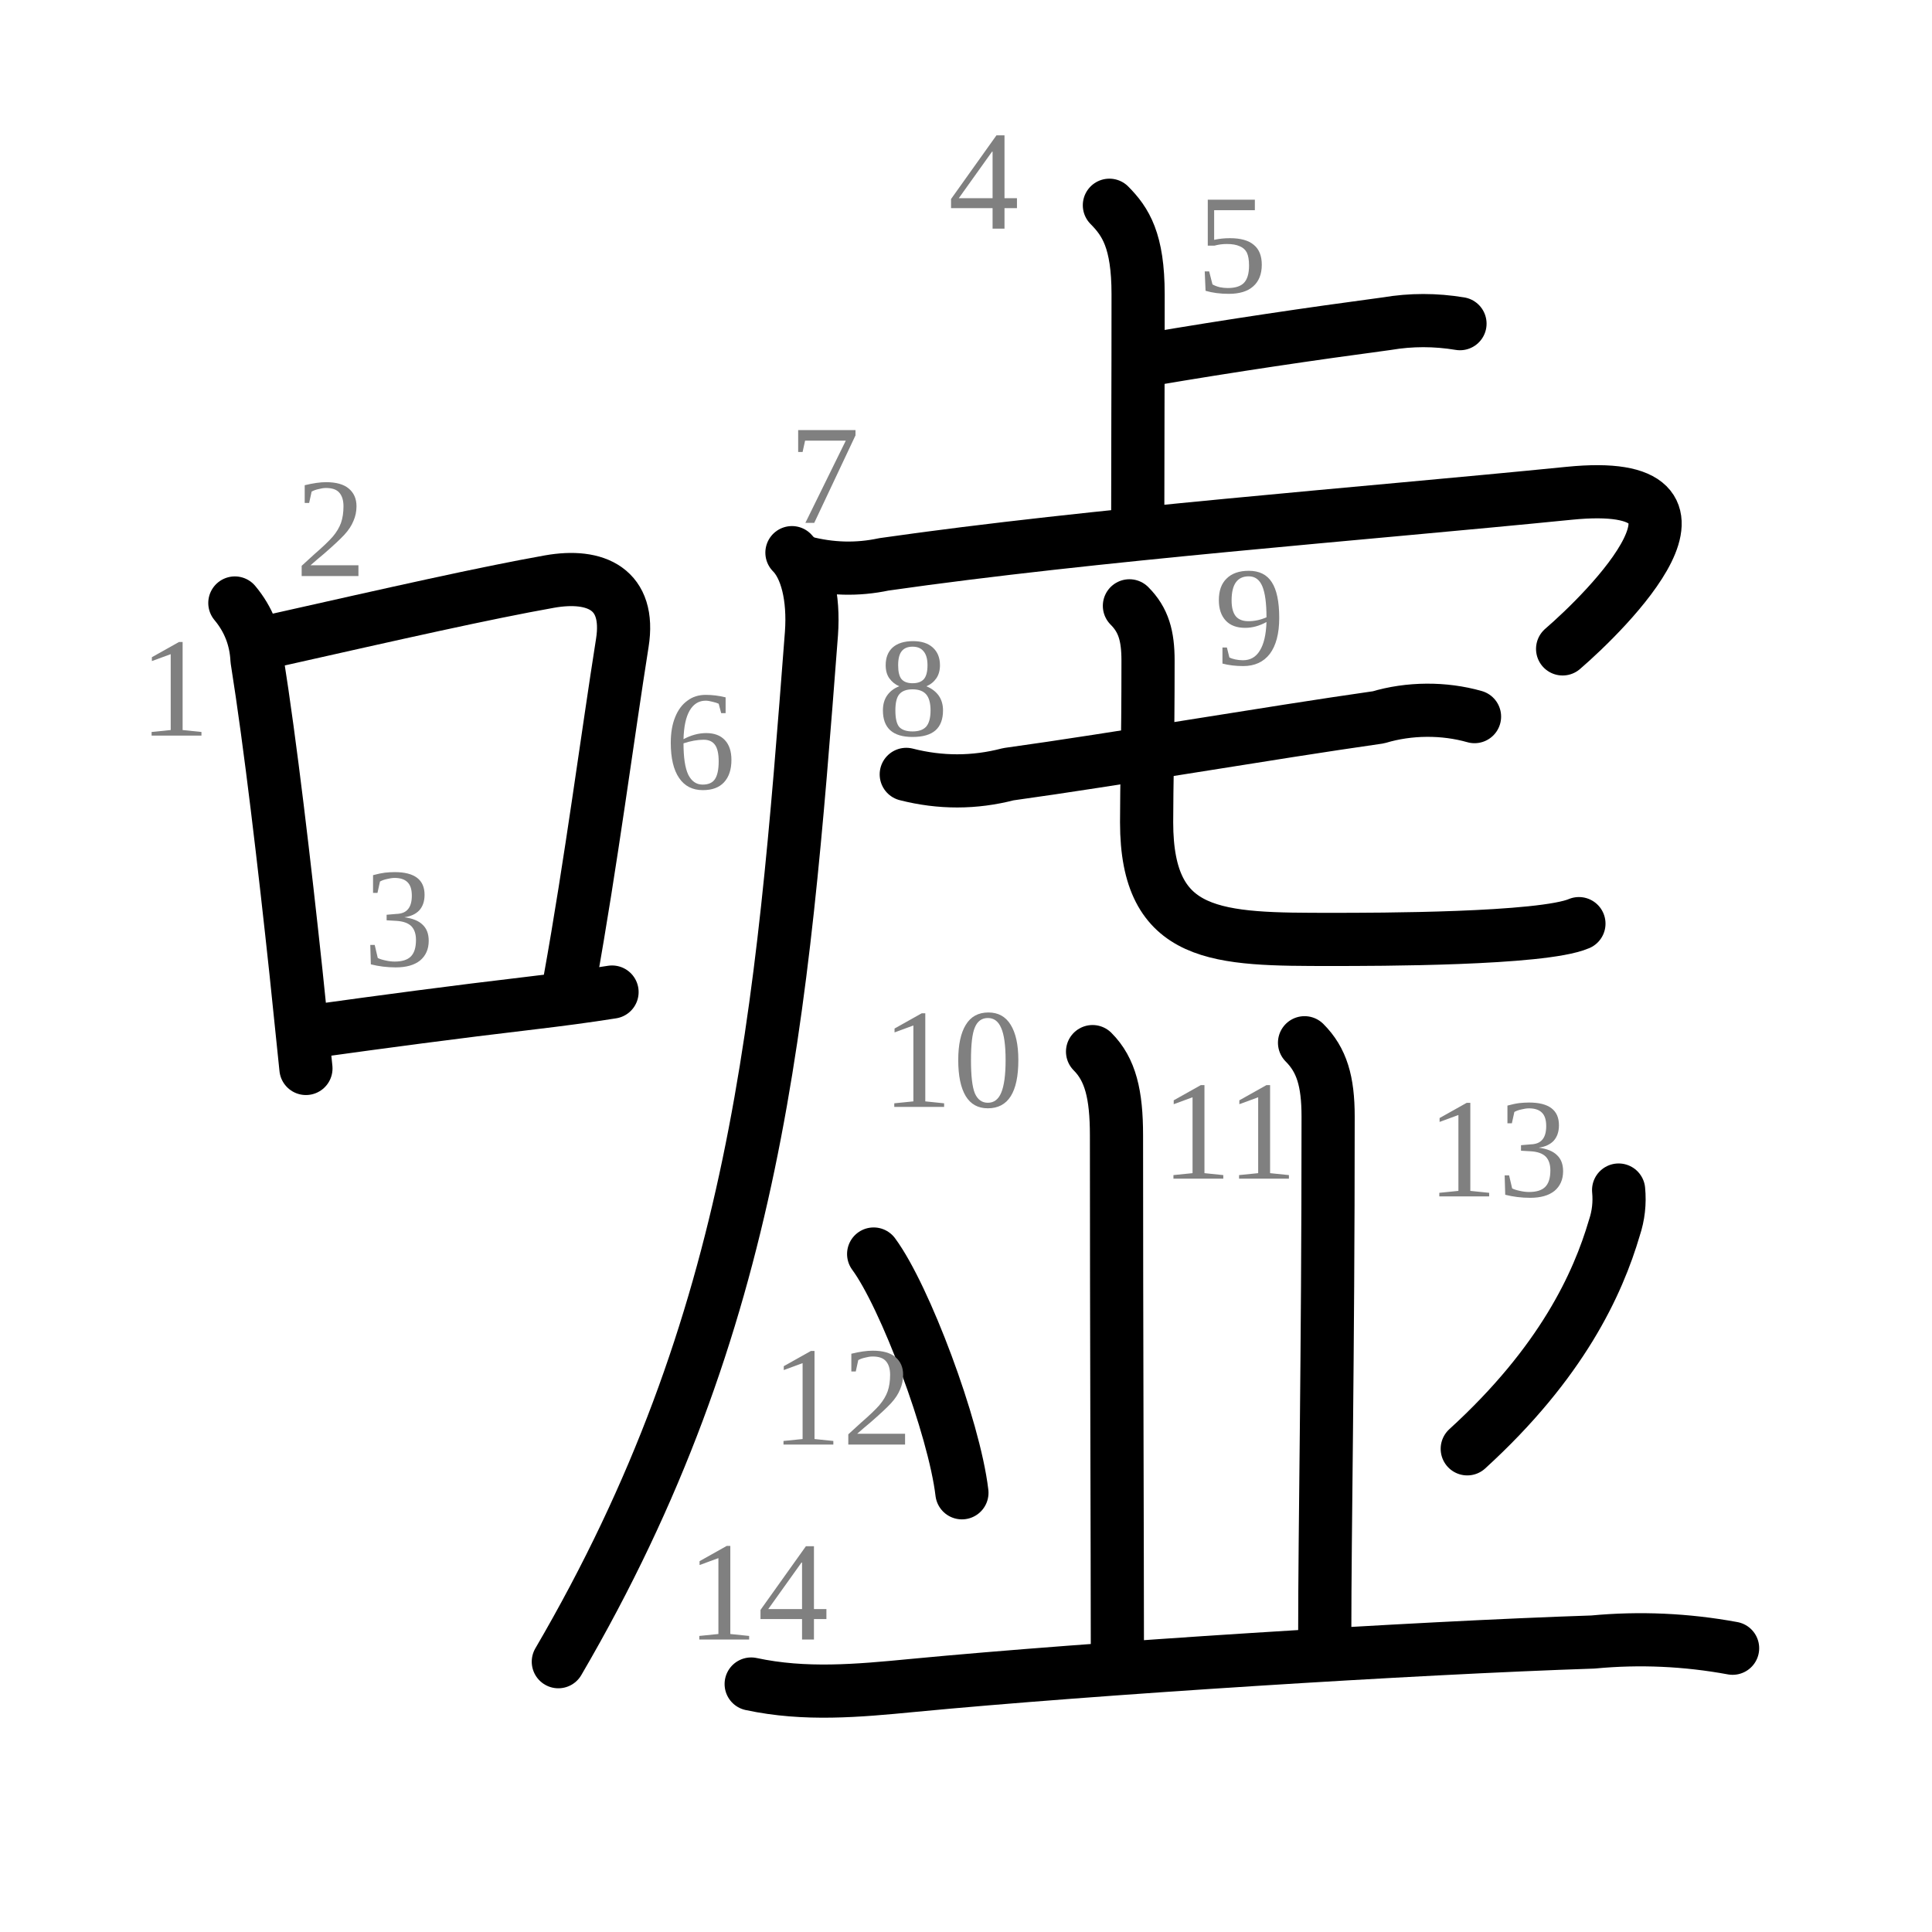
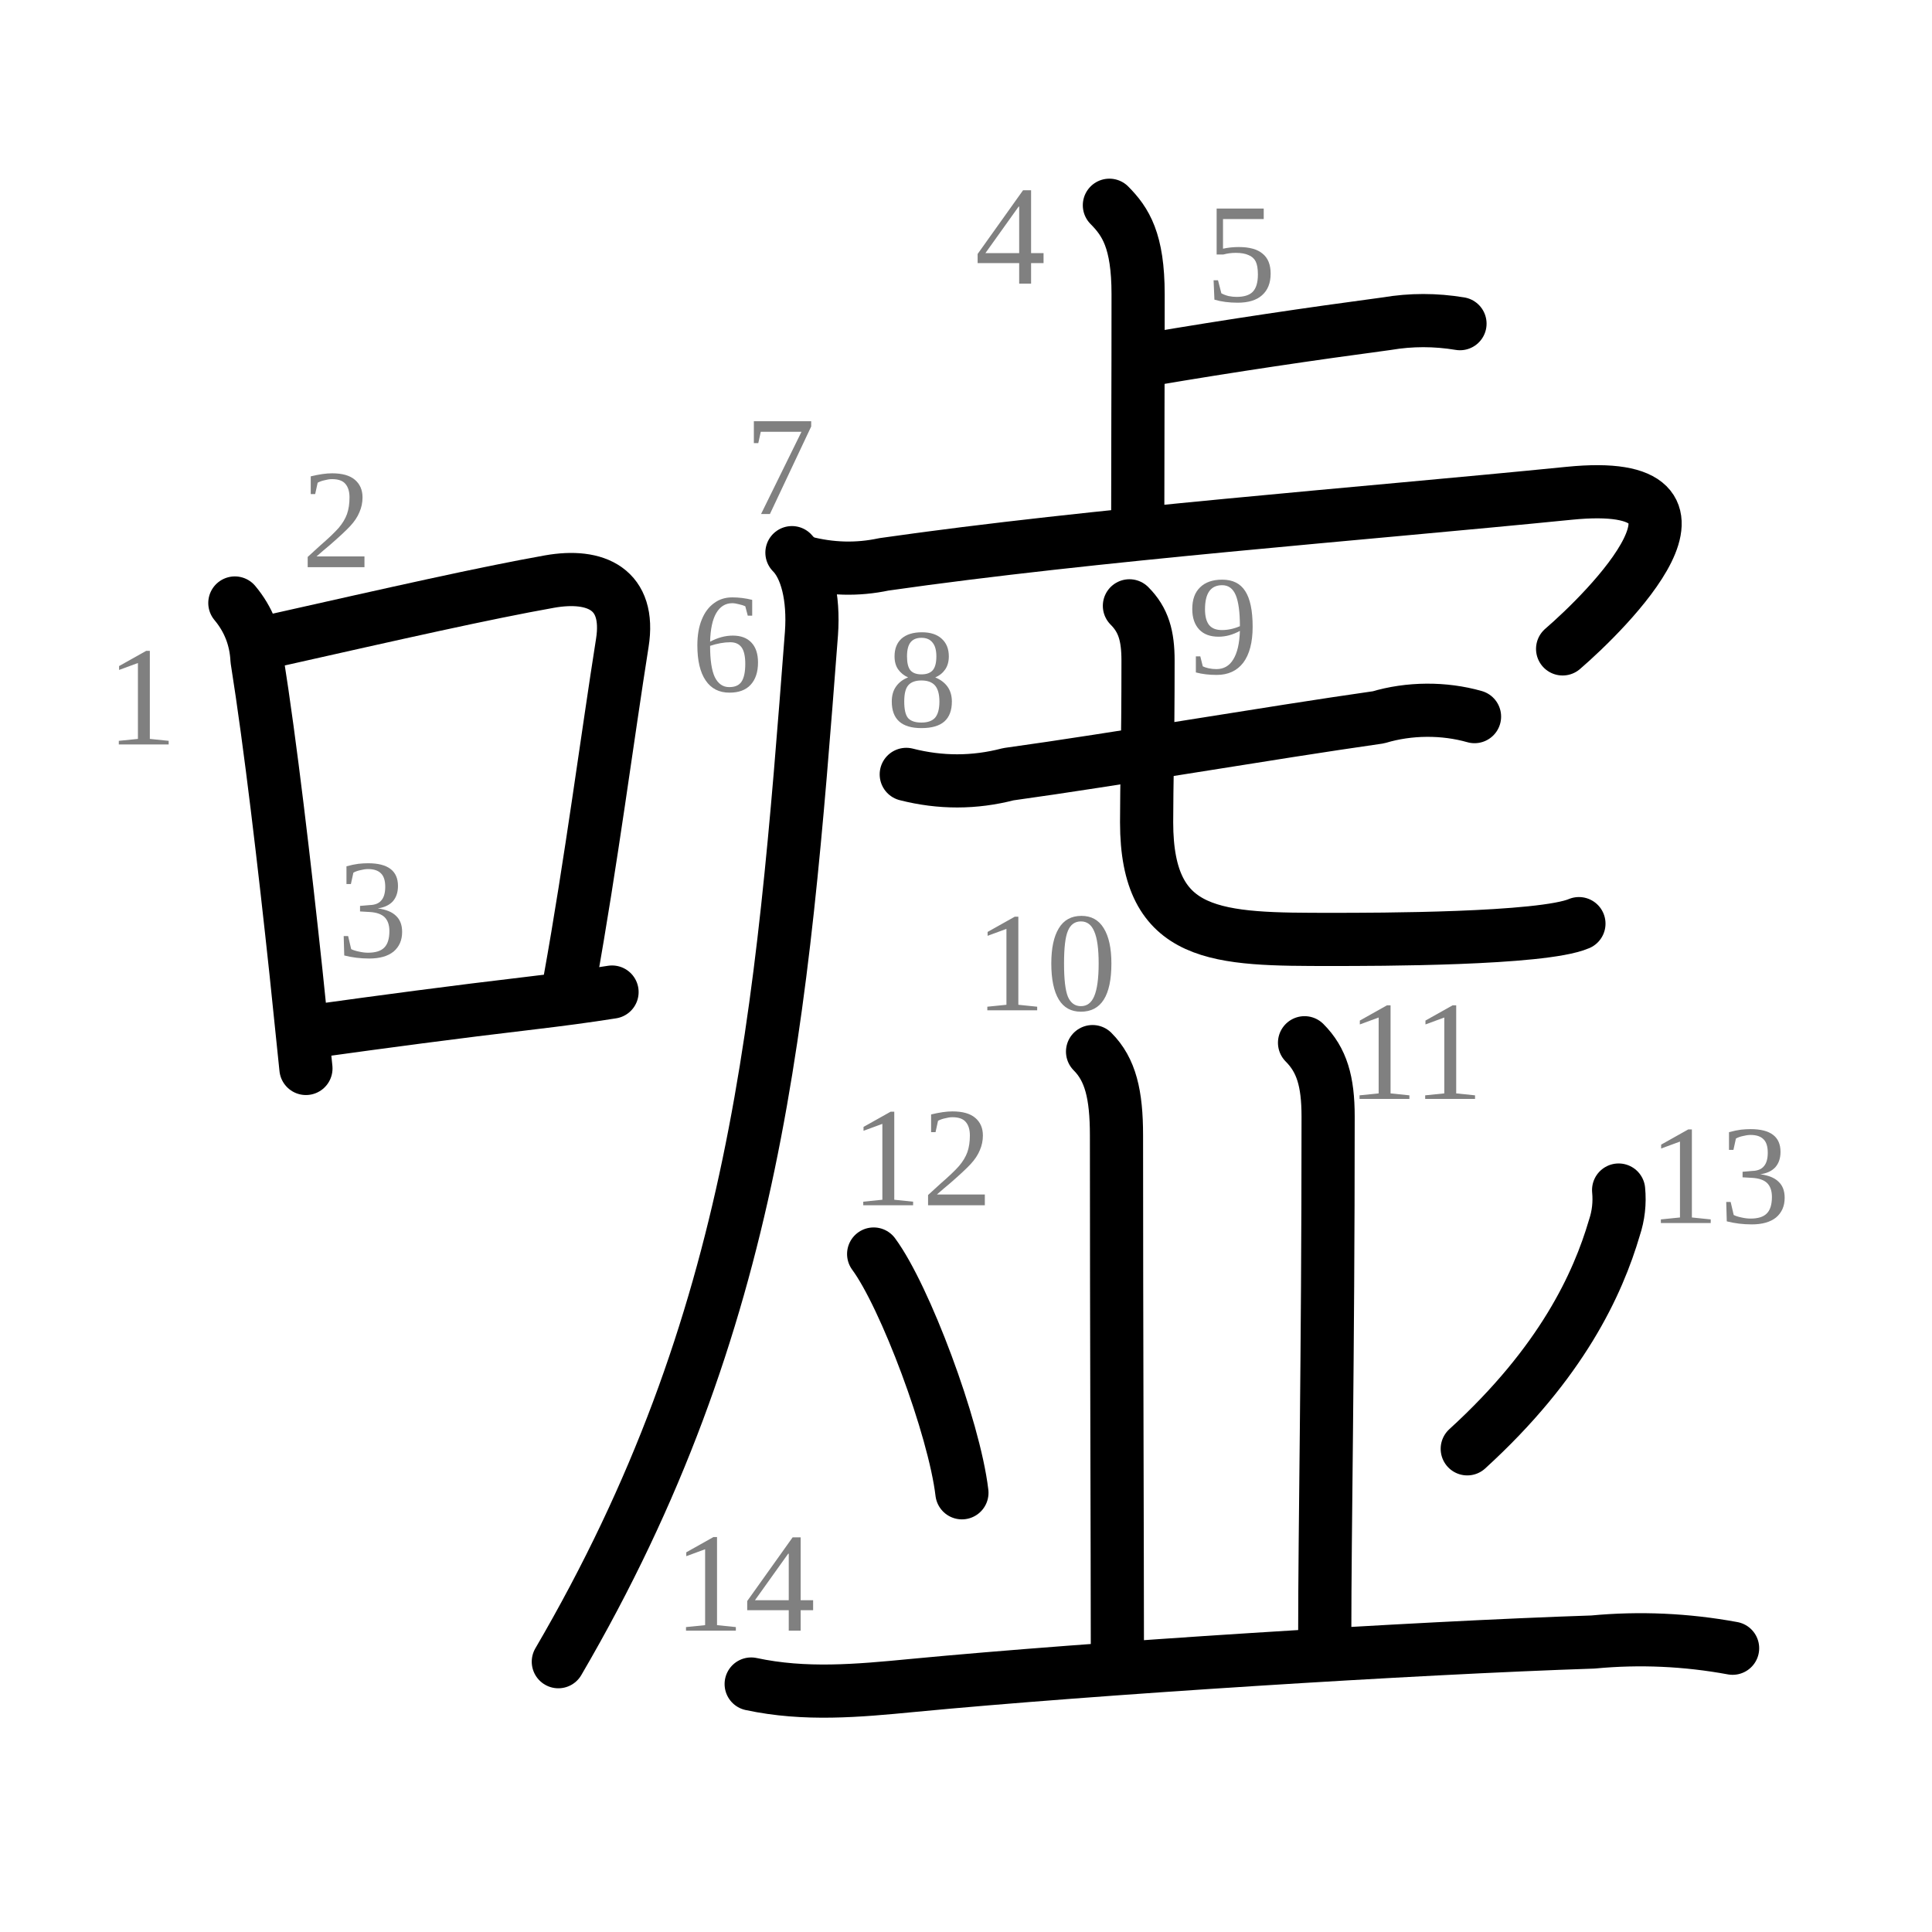
<svg xmlns="http://www.w3.org/2000/svg" xmlns:ns1="http://kanjivg.tagaini.net" width="109" height="109" viewBox="0 0 109 109">
  <g id="kvg:StrokePaths_05618" style="fill:none;stroke:#000000;stroke-width:3;stroke-linecap:round;stroke-linejoin:round;">
    <g id="kvg:05618" ns1:element="嘘">
      <g id="kvg:05618-g1" ns1:element="口" ns1:position="left" ns1:radical="general">
        <path id="kvg:05618-s1" ns1:type="㇑" d="m13.25,34.02c0.77,0.92,1.19,1.99,1.25,3.2,0.76,4.78,1.55,11.56,2.2,17.64,0.2,1.9,0.39,3.74,0.56,5.42" />
        <path id="kvg:05618-s2" ns1:type="㇕b" d="m15.38,36.16c7.16,-1.61,11.93,-2.69,15.63,-3.35,2.61,-0.46,4.58,0.43,4.1,3.46-0.82,5.16-1.77,12.46-2.96,19.05" />
        <path id="kvg:05618-s3" ns1:type="㇐b" d="m17.92,58.15c3.61,-0.5,7.54,-1.03,12.21,-1.58,1.42,-0.17,2.89,-0.36,4.4,-0.6" />
      </g>
      <g id="kvg:05618-g2" ns1:element="虚" ns1:position="right" ns1:phon="虚">
        <g id="kvg:05618-g3" ns1:element="虍" ns1:position="tare">
          <path id="kvg:05618-s4" ns1:type="㇑a" d="m62.59,11.58c0.91,0.92,1.62,1.99,1.62,5.02,0,5.9-0.02,7.44-0.02,12.4" />
          <path id="kvg:05618-s5" ns1:type="㇐b" d="m64.91,20.27c4.52,-0.77,9.07,-1.44,13.34,-2.01,1.36,-0.23,2.73,-0.23,4.12,0" />
          <path id="kvg:05618-s6" ns1:type="㇒" d="m44.68,31.18c0.82,0.82,1.25,2.5,1.1,4.57-1.66,21.72-3.03,38.75-14.28,58" />
          <path id="kvg:05618-s7" ns1:type="㇖a" d="m45.34,31.72c1.52,0.4,3.03,0.44,4.53,0.12,11.94,-1.71,26.85,-2.83,38.66,-4.01,9.82,-0.98,2.09,6.66-0.37,8.78" />
          <g id="kvg:05618-g4" ns1:element="七">
            <g id="kvg:05618-g5" ns1:element="一">
              <path id="kvg:05618-s8" ns1:type="㇐" d="m51.13,43.69c1.92,0.49,3.84,0.49,5.76,-0.01,6.14,-0.85,14.58,-2.31,20.88,-3.21,1.73,-0.52,3.7,-0.53,5.42,-0.04" />
            </g>
            <path id="kvg:05618-s9" ns1:type="㇟a" d="m63.72,34.18c0.8,0.8,1.05,1.7,1.05,3.09,0,4.98-0.08,6.89-0.08,9.12,0,6.61,4.01,6.61,10.48,6.61,2.41,0,11.83,0,13.91,-0.89" />
          </g>
        </g>
        <path id="kvg:05618-s10" ns1:type="㇑" d="m61.64,59.33c1.01,1.01,1.35,2.42,1.35,4.73,0,10.44,0.05,23.98,0.05,28.65" />
        <path id="kvg:05618-s11" ns1:type="㇑" d="m73.6,58.83c0.97,0.97,1.33,2.17,1.33,4.16,0,13.88-0.19,23.25-0.19,29.22" />
        <path id="kvg:05618-s12" ns1:type="㇔" d="m49.29,70.75c1.76,2.38,4.54,9.77,4.98,13.47" />
        <path id="kvg:05618-s13" ns1:type="㇒" d="m91.32,67.14c0.07,0.73-0.01,1.44-0.24,2.13-0.93,3.16-2.96,7.6-8.3,12.47" />
        <g id="kvg:05618-g6" ns1:element="一">
          <path id="kvg:05618-s14" ns1:type="㇐" d="m42.38,95.01c3.04,0.65,6,0.38,9.11,0.08,10.13,-0.97,28.35,-2.12,38.38,-2.45,2.64,-0.25,5.27,-0.13,7.88,0.35" />
        </g>
      </g>
    </g>
  </g>
  <g id="kvg:StrokeNumbers_05618" style="font-size:8;fill:#808080">
-     <text transform="matrix(1 0 0 1 7.85 41.5)">1</text>
-     <text transform="matrix(1 0 0 1 16.66 32.5)">2</text>
-     <text transform="matrix(1 0 0 1 20.5 54.5)">3</text>
-     <text transform="matrix(1 0 0 1 53.5 12.9)">4</text>
-     <text transform="matrix(1 0 0 1 67.5 16.5)">5</text>
-     <text transform="matrix(1 0 0 1 37.5 44.5)">6</text>
-     <text transform="matrix(1 0 0 1 44.5 29.5)">7</text>
-     <text transform="matrix(1 0 0 1 49.5 41.5)">8</text>
-     <text transform="matrix(1 0 0 1 68.5 37.5)">9</text>
-     <text transform="matrix(1 0 0 1 49.75 62.45)">10</text>
-     <text transform="matrix(1 0 0 1 65.5 66.5)">11</text>
-     <text transform="matrix(1 0 0 1 43.5 81.5)">12</text>
-     <text transform="matrix(1 0 0 1 80.5 67.5)">13</text>
-     <text transform="matrix(1 0 0 1 38.75 92.5)">14</text>
+     <text transform="matrix(1 0 0 1 6 42)">1</text>
+     <text transform="matrix(1 0 0 1 17 32)">2</text>
+     <text transform="matrix(1 0 0 1 19 54)">3</text>
+     <text transform="matrix(1 0 0 1 55 16)">4</text>
+     <text transform="matrix(1 0 0 1 68 17)">5</text>
+     <text transform="matrix(1 0 0 1 39 39)">6</text>
+     <text transform="matrix(1 0 0 1 42 29)">7</text>
+     <text transform="matrix(1 0 0 1 50 41)">8</text>
+     <text transform="matrix(1 0 0 1 67 38)">9</text>
+     <text transform="matrix(1 0 0 1 55 57)">10</text>
+     <text transform="matrix(1 0 0 1 76 62)">11</text>
+     <text transform="matrix(1 0 0 1 48 68)">12</text>
+     <text transform="matrix(1 0 0 1 93 69)">13</text>
+     <text transform="matrix(1 0 0 1 38 92)">14</text>
  </g>
</svg>
